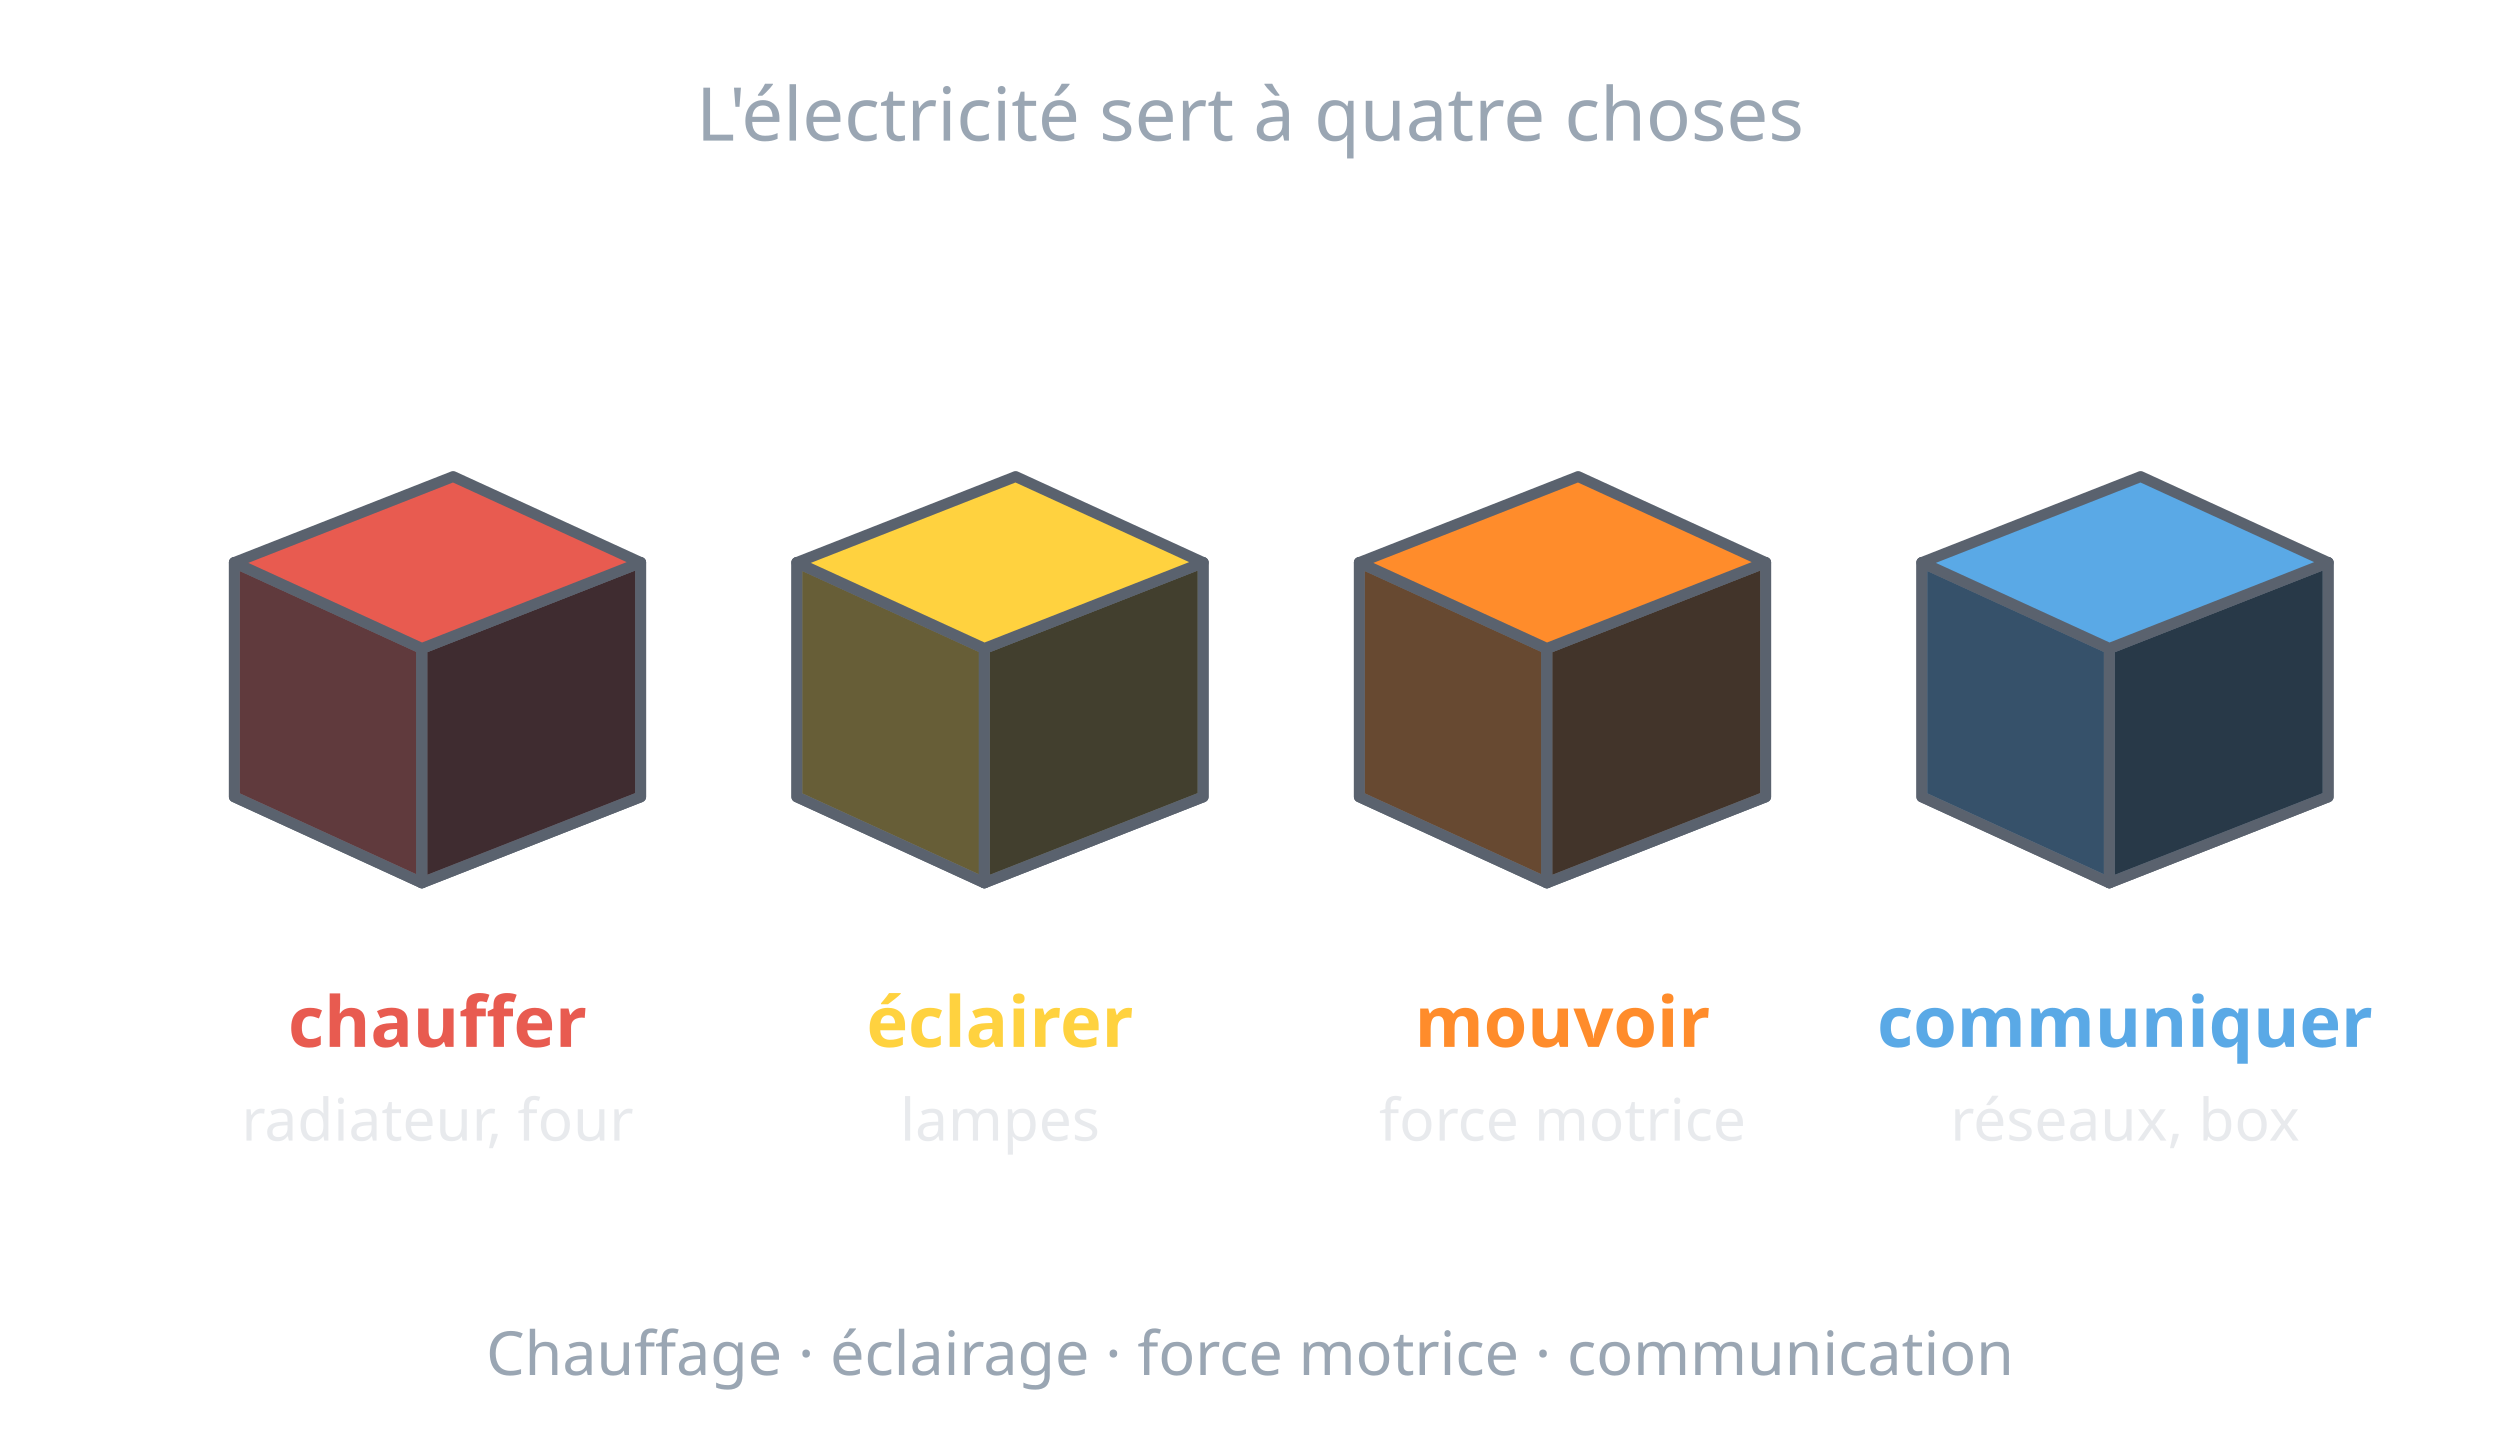
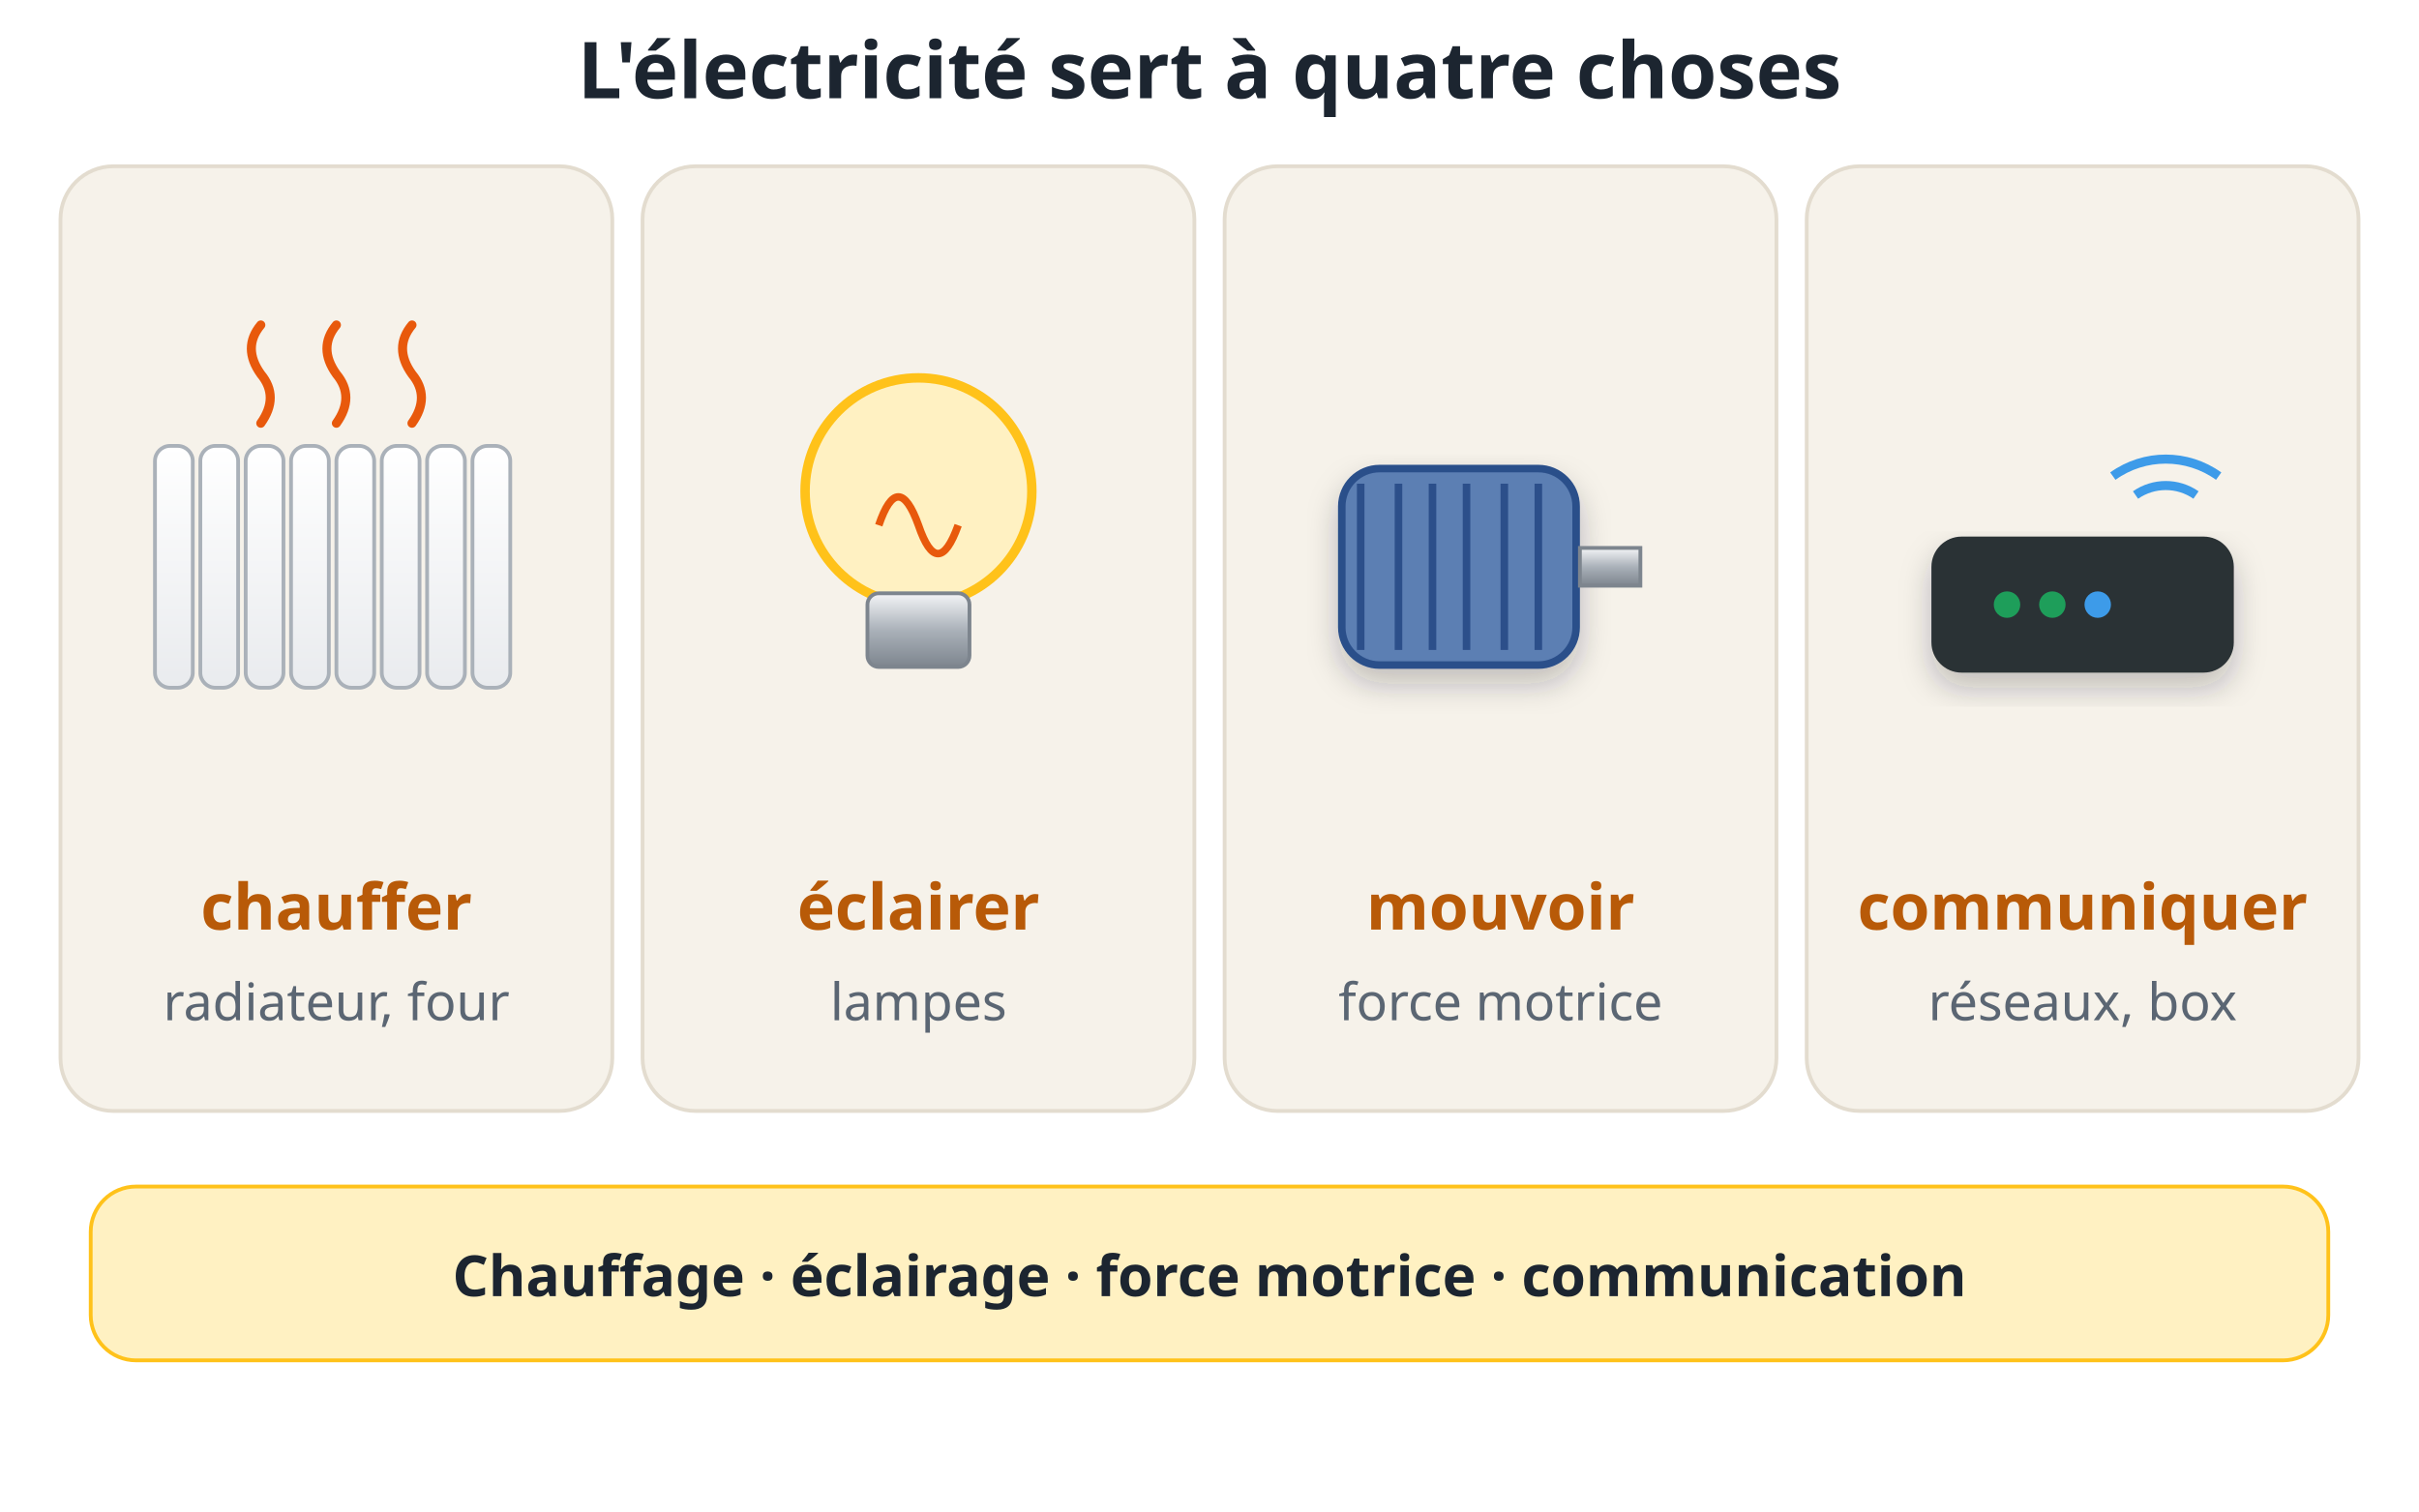
- <svg xmlns="http://www.w3.org/2000/svg" viewBox="0 0 320 186" font-family="'Segoe UI',system-ui,sans-serif" role="img" aria-label="Les quatre usages de l'électricité : chauffer, éclairer, mettre en mouvement (force motrice), communiquer">
-   <text x="160" y="18" text-anchor="middle" font-size="9.5" fill="#9aa6b3" font-weight="normal">L'électricité sert à quatre choses</text>
-   <polygon points="30,72 54,83 54,113 30,102" fill="#262c34" stroke="#5a626e" stroke-width="1.4" stroke-linejoin="round" />
-   <polygon points="30,72 54,83 54,113 30,102" fill="#e85b50" fill-opacity="0.3" stroke="#5a626e" stroke-width="1.4" stroke-linejoin="round" />
-   <polygon points="54,83 82,72 82,102 54,113" fill="#1f242b" stroke="#5a626e" stroke-width="1.4" stroke-linejoin="round" />
-   <polygon points="54,83 82,72 82,102 54,113" fill="#e85b50" fill-opacity="0.16" stroke="#5a626e" stroke-width="1.4" stroke-linejoin="round" />
-   <polygon points="30,72 58,61 82,72 54,83" fill="#e85b50" stroke="#5a626e" stroke-width="1.4" stroke-linejoin="round" />
-   <text x="56" y="134" text-anchor="middle" font-size="9" fill="#e85b50" font-weight="bold">chauffer</text>
-   <text x="56" y="146" text-anchor="middle" font-size="7.5" fill="#e8eaed" font-weight="normal">radiateur, four</text>
-   <polygon points="102,72 126,83 126,113 102,102" fill="#262c34" stroke="#5a626e" stroke-width="1.4" stroke-linejoin="round" />
-   <polygon points="102,72 126,83 126,113 102,102" fill="#ffd23f" fill-opacity="0.3" stroke="#5a626e" stroke-width="1.4" stroke-linejoin="round" />
-   <polygon points="126,83 154,72 154,102 126,113" fill="#1f242b" stroke="#5a626e" stroke-width="1.4" stroke-linejoin="round" />
-   <polygon points="126,83 154,72 154,102 126,113" fill="#ffd23f" fill-opacity="0.16" stroke="#5a626e" stroke-width="1.4" stroke-linejoin="round" />
-   <polygon points="102,72 130,61 154,72 126,83" fill="#ffd23f" stroke="#5a626e" stroke-width="1.4" stroke-linejoin="round" />
-   <text x="128" y="134" text-anchor="middle" font-size="9" fill="#ffd23f" font-weight="bold">éclairer</text>
-   <text x="128" y="146" text-anchor="middle" font-size="7.5" fill="#e8eaed" font-weight="normal">lampes</text>
-   <polygon points="174,72 198,83 198,113 174,102" fill="#262c34" stroke="#5a626e" stroke-width="1.4" stroke-linejoin="round" />
-   <polygon points="174,72 198,83 198,113 174,102" fill="#ff8c2b" fill-opacity="0.3" stroke="#5a626e" stroke-width="1.4" stroke-linejoin="round" />
-   <polygon points="198,83 226,72 226,102 198,113" fill="#1f242b" stroke="#5a626e" stroke-width="1.4" stroke-linejoin="round" />
-   <polygon points="198,83 226,72 226,102 198,113" fill="#ff8c2b" fill-opacity="0.16" stroke="#5a626e" stroke-width="1.4" stroke-linejoin="round" />
-   <polygon points="174,72 202,61 226,72 198,83" fill="#ff8c2b" stroke="#5a626e" stroke-width="1.4" stroke-linejoin="round" />
-   <text x="200" y="134" text-anchor="middle" font-size="9" fill="#ff8c2b" font-weight="bold">mouvoir</text>
-   <text x="200" y="146" text-anchor="middle" font-size="7.5" fill="#e8eaed" font-weight="normal">force motrice</text>
-   <polygon points="246,72 270,83 270,113 246,102" fill="#262c34" stroke="#5a626e" stroke-width="1.4" stroke-linejoin="round" />
-   <polygon points="246,72 270,83 270,113 246,102" fill="#5aa9e6" fill-opacity="0.3" stroke="#5a626e" stroke-width="1.4" stroke-linejoin="round" />
-   <polygon points="270,83 298,72 298,102 270,113" fill="#1f242b" stroke="#5a626e" stroke-width="1.4" stroke-linejoin="round" />
-   <polygon points="270,83 298,72 298,102 270,113" fill="#5aa9e6" fill-opacity="0.16" stroke="#5a626e" stroke-width="1.4" stroke-linejoin="round" />
-   <polygon points="246,72 274,61 298,72 270,83" fill="#5aa9e6" stroke="#5a626e" stroke-width="1.4" stroke-linejoin="round" />
-   <text x="272" y="134" text-anchor="middle" font-size="9" fill="#5aa9e6" font-weight="bold">communiquer</text>
-   <text x="272" y="146" text-anchor="middle" font-size="7.5" fill="#e8eaed" font-weight="normal">réseaux, box</text>
-   <text x="160" y="176" text-anchor="middle" font-size="7.8" fill="#9aa6b3" font-weight="normal">Chauffage · éclairage · force motrice · communication</text>
+ <svg xmlns="http://www.w3.org/2000/svg" viewBox="0 0 640 400" font-family="'Segoe UI',system-ui,sans-serif" role="img" aria-label="Les quatre usages de l'électricité : chauffer, avec un radiateur ou un four ; éclairer, avec des lampes ; mettre en mouvement, la force motrice ; communiquer, avec les réseaux et les box">
+   <defs>
+     <linearGradient id="corps" x1="0" y1="0" x2="1" y2="0">
+       <stop offset="0" stop-color="#eef0f2" />
+       <stop offset=".5" stop-color="#fdfdfd" />
+       <stop offset="1" stop-color="#dfe2e6" />
+     </linearGradient>
+     <linearGradient id="nez" x1="0" y1="0" x2="0" y2="1">
+       <stop offset="0" stop-color="#ffffff" />
+       <stop offset="1" stop-color="#e9ebee" />
+     </linearGradient>
+     <linearGradient id="manette" x1="0" y1="0" x2="0" y2="1">
+       <stop offset="0" stop-color="#4a5058" />
+       <stop offset="1" stop-color="#23272c" />
+     </linearGradient>
+     <radialGradient id="vis" cx=".4" cy=".35" r=".7">
+       <stop offset="0" stop-color="#f1f2f4" />
+       <stop offset="1" stop-color="#8d949c" />
+     </radialGradient>
+     <linearGradient id="cuivreH" x1="0" y1="0" x2="0" y2="1">
+       <stop offset="0" stop-color="#f0b77a" />
+       <stop offset=".5" stop-color="#c9782f" />
+       <stop offset="1" stop-color="#8f4f17" />
+     </linearGradient>
+     <linearGradient id="cuivreV" x1="0" y1="0" x2="1" y2="0">
+       <stop offset="0" stop-color="#8f4f17" />
+       <stop offset=".45" stop-color="#f0b77a" />
+       <stop offset="1" stop-color="#9a5a1f" />
+     </linearGradient>
+     <linearGradient id="acierH" x1="0" y1="0" x2="0" y2="1">
+       <stop offset="0" stop-color="#f4f5f7" />
+       <stop offset=".5" stop-color="#aab1b9" />
+       <stop offset="1" stop-color="#7d858e" />
+     </linearGradient>
+     <linearGradient id="cylH" x1="0" y1="0" x2="0" y2="1">
+       <stop offset="0" stop-color="#d9dde1" />
+       <stop offset=".35" stop-color="#ffffff" />
+       <stop offset="1" stop-color="#c3c8ce" />
+     </linearGradient>
+     <linearGradient id="gaineV" x1="0" y1="0" x2="1" y2="0">
+       <stop offset="0" stop-color="#a81d1d" />
+       <stop offset=".4" stop-color="#ef4a4a" />
+       <stop offset="1" stop-color="#b02020" />
+     </linearGradient>
+     <linearGradient id="chaud" x1="0" y1="0" x2="1" y2="0">
+       <stop offset="0" stop-color="#3a3f46" />
+       <stop offset=".5" stop-color="#e8590c" />
+       <stop offset="1" stop-color="#ff3b1f" />
+     </linearGradient>
+     <linearGradient id="icta" x1="0" y1="0" x2="0" y2="1">
+       <stop offset="0" stop-color="#8d949c" />
+       <stop offset=".3" stop-color="#dfe3e7" />
+       <stop offset="1" stop-color="#6b727a" />
+     </linearGradient>
+     <linearGradient id="tpc" x1="0" y1="0" x2="0" y2="1">
+       <stop offset="0" stop-color="#b02020" />
+       <stop offset=".3" stop-color="#ff6b5e" />
+       <stop offset="1" stop-color="#8e1414" />
+     </linearGradient>
+     <linearGradient id="irl" x1="0" y1="0" x2="0" y2="1">
+       <stop offset="0" stop-color="#aab1b9" />
+       <stop offset=".3" stop-color="#f1f3f5" />
+       <stop offset="1" stop-color="#8d949c" />
+     </linearGradient>
+     <linearGradient id="terre" x1="0" y1="0" x2="0" y2="1">
+       <stop offset="0" stop-color="#c9a877" />
+       <stop offset="1" stop-color="#a98557" />
+     </linearGradient>
+     <pattern id="vj" width="16" height="16" patternUnits="userSpaceOnUse" patternTransform="rotate(35)">
+       <rect width="16" height="16" fill="#2e9e4f" />
+       <rect width="7" height="16" fill="#f2d21a" />
+     </pattern>
+     <filter id="ombre" x="-15%" y="-15%" width="130%" height="140%">
+       <feDropShadow dx="0" dy="4" stdDeviation="4" flood-color="#1b2430" flood-opacity=".25" />
+     </filter>
+     <g id="borne">
+       <rect x="-12" y="-12" width="24" height="24" rx="4" fill="#2b3036" />
+       <circle r="8" fill="url(#vis)" />
+       <rect x="-6" y="-1.2" width="12" height="2.4" rx="1" fill="#5a616a" transform="rotate(-25)" />
+     </g>
+     <linearGradient id="cellule" x1="0" y1="0" x2="1" y2="1">
+       <stop offset="0" stop-color="#2b4a8a" />
+       <stop offset="1" stop-color="#16285a" />
+     </linearGradient>
+     <linearGradient id="cuve" x1="0" y1="0" x2="0" y2="1">
+       <stop offset="0" stop-color="#ff6b5e" />
+       <stop offset=".55" stop-color="#ffb3a0" />
+       <stop offset="1" stop-color="#7fb8f0" />
+     </linearGradient>
+   </defs>
+   <text x="320.0" y="26" text-anchor="middle" font-size="20.8" font-weight="800" fill="#1c2530">L'électricité sert à quatre choses</text>
+   <rect x="16" y="44" width="146" height="250" rx="14" fill="#f6f2ea" stroke="#e3dccf" />
+   <rect x="41" y="118.0" width="10" height="64" rx="4" fill="url(#nez)" stroke="#aab1b9" />
+   <rect x="53" y="118.0" width="10" height="64" rx="4" fill="url(#nez)" stroke="#aab1b9" />
+   <rect x="65" y="118.0" width="10" height="64" rx="4" fill="url(#nez)" stroke="#aab1b9" />
+   <rect x="77" y="118.0" width="10" height="64" rx="4" fill="url(#nez)" stroke="#aab1b9" />
+   <rect x="89" y="118.0" width="10" height="64" rx="4" fill="url(#nez)" stroke="#aab1b9" />
+   <rect x="101" y="118.0" width="10" height="64" rx="4" fill="url(#nez)" stroke="#aab1b9" />
+   <rect x="113" y="118.0" width="10" height="64" rx="4" fill="url(#nez)" stroke="#aab1b9" />
+   <rect x="125" y="118.0" width="10" height="64" rx="4" fill="url(#nez)" stroke="#aab1b9" />
+   <path d="M69 112.0 q5 -7 0 -13 q-5 -7 0 -13" fill="none" stroke="#e8590c" stroke-width="2.4" stroke-linecap="round" />
+   <path d="M89 112.0 q5 -7 0 -13 q-5 -7 0 -13" fill="none" stroke="#e8590c" stroke-width="2.4" stroke-linecap="round" />
+   <path d="M109 112.0 q5 -7 0 -13 q-5 -7 0 -13" fill="none" stroke="#e8590c" stroke-width="2.4" stroke-linecap="round" />
+   <text x="89" y="246" text-anchor="middle" font-size="16.9" font-weight="800" fill="#b85a08">chauffer</text>
+   <text x="89" y="270" text-anchor="middle" font-size="13.7" font-weight="500" fill="#5b6673">radiateur, four</text>
+   <rect x="170" y="44" width="146" height="250" rx="14" fill="#f6f2ea" stroke="#e3dccf" />
+   <circle cx="243" cy="130" r="30" fill="#fff1c2" stroke="#ffc21a" stroke-width="2.5" />
+   <path d="M232.5 139.0 q5.1 -15.0 10.5 0 q5.1 15.0 10.5 0" fill="none" stroke="#e8590c" stroke-width="2" />
+   <rect x="229.5" y="157.0" width="27.0" height="19.5" rx="3" fill="url(#acierH)" stroke="#7d858e" />
+   <text x="243" y="246" text-anchor="middle" font-size="16.9" font-weight="800" fill="#b85a08">éclairer</text>
+   <text x="243" y="270" text-anchor="middle" font-size="13.7" font-weight="500" fill="#5b6673">lampes</text>
+   <rect x="324" y="44" width="146" height="250" rx="14" fill="#f6f2ea" stroke="#e3dccf" />
+   <g filter="url(#ombre)">
+     <rect x="355" y="124" width="62" height="52" rx="10" fill="#5b7fb3" stroke="#2c4f8a" stroke-width="2" />
+   </g>
+   <path d="M360 128 V172" stroke="#2c4f8a" stroke-width="2" />
+   <path d="M370 128 V172" stroke="#2c4f8a" stroke-width="2" />
+   <path d="M379 128 V172" stroke="#2c4f8a" stroke-width="2" />
+   <path d="M388 128 V172" stroke="#2c4f8a" stroke-width="2" />
+   <path d="M398 128 V172" stroke="#2c4f8a" stroke-width="2" />
+   <path d="M407 128 V172" stroke="#2c4f8a" stroke-width="2" />
+   <rect x="418" y="145" width="16" height="10" fill="url(#acierH)" stroke="#7d858e" />
+   <text x="397" y="246" text-anchor="middle" font-size="16.9" font-weight="800" fill="#b85a08">mouvoir</text>
+   <text x="397" y="270" text-anchor="middle" font-size="13.7" font-weight="500" fill="#5b6673">force motrice</text>
+   <rect x="478" y="44" width="146" height="250" rx="14" fill="#f6f2ea" stroke="#e3dccf" />
+   <g filter="url(#ombre)">
+     <rect x="511" y="142" width="80" height="36" rx="8" fill="#2b3036" />
+   </g>
+   <circle cx="531" cy="160" r="3.5" fill="#1e9e5a" />
+   <circle cx="543" cy="160" r="3.5" fill="#1e9e5a" />
+   <circle cx="555" cy="160" r="3.5" fill="#3d9be9" />
+   <path d="M565 131 A14 14 0 0 1 581 131" fill="none" stroke="#3d9be9" stroke-width="2.4" />
+   <path d="M559 126 A24 24 0 0 1 587 126" fill="none" stroke="#3d9be9" stroke-width="2.4" />
+   <text x="551" y="246" text-anchor="middle" font-size="16.9" font-weight="800" fill="#b85a08">communiquer</text>
+   <text x="551" y="270" text-anchor="middle" font-size="13.7" font-weight="500" fill="#5b6673">réseaux, box</text>
+   <rect x="24" y="314" width="592" height="46" rx="12" fill="#fff1c2" stroke="#ffc21a" />
+   <text x="320" y="343.0" text-anchor="middle" font-size="15.0" font-weight="800" fill="#1c2530">Chauffage · éclairage · force motrice · communication</text>
</svg>
